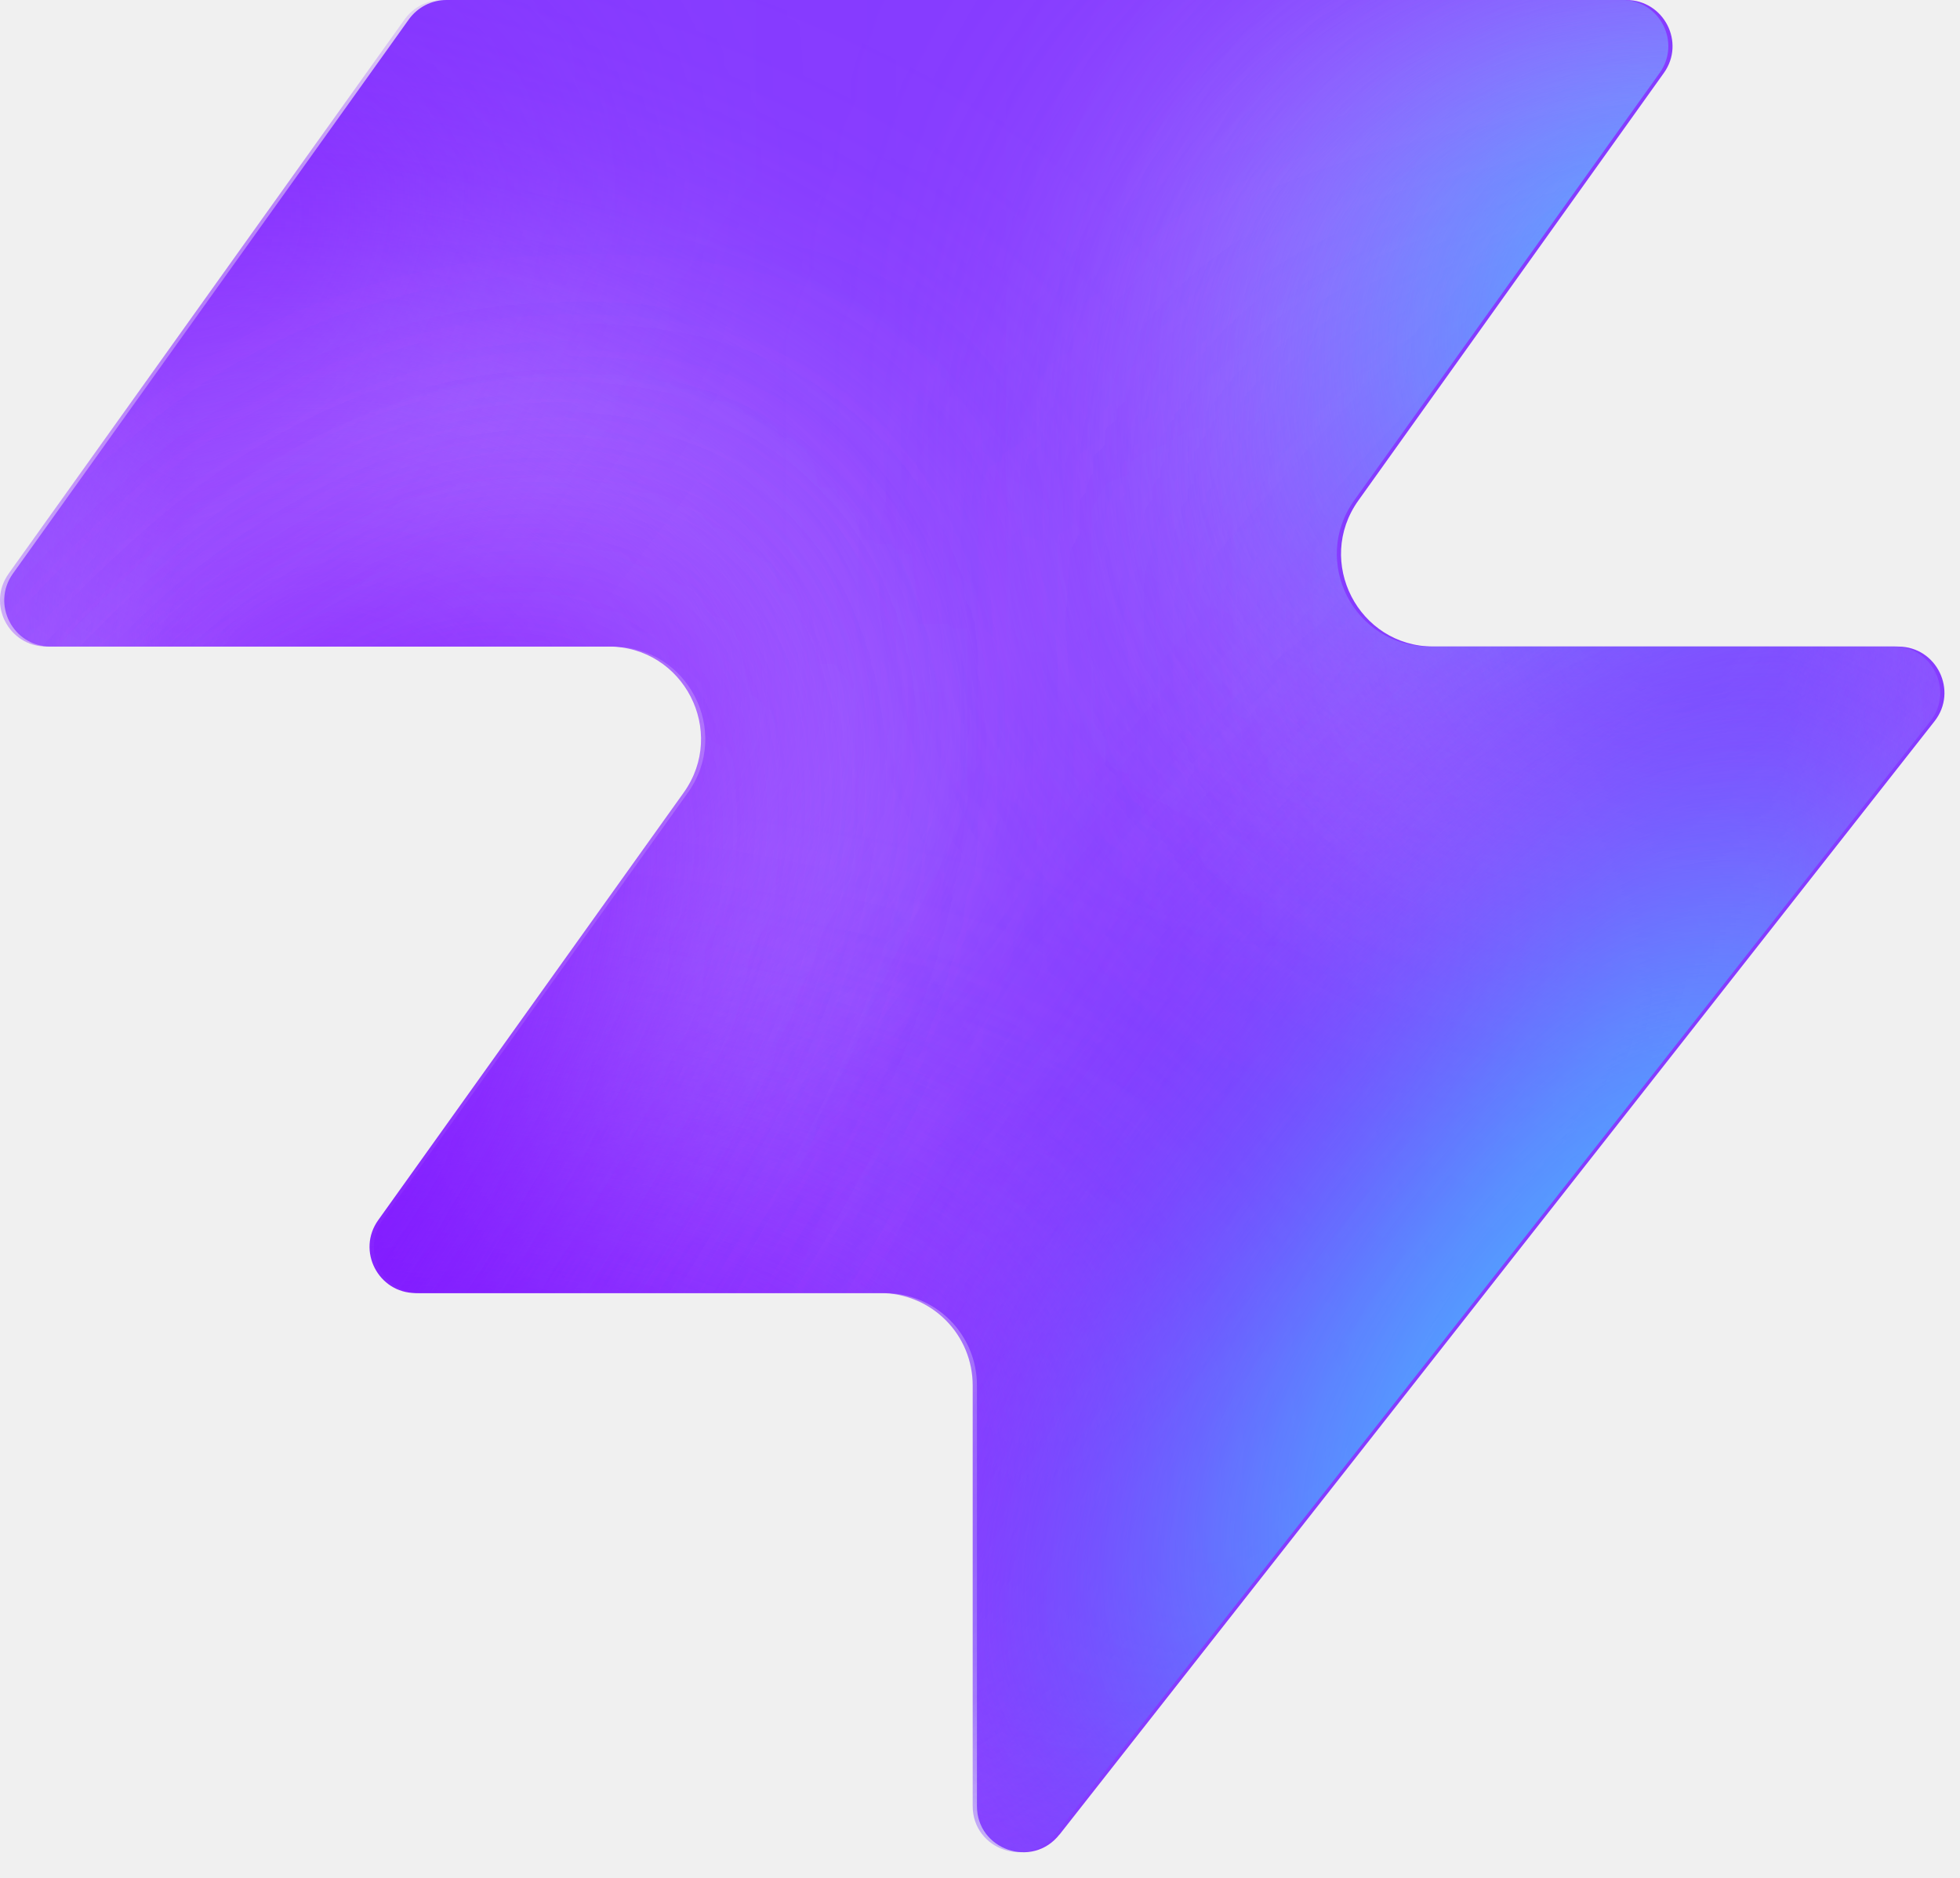
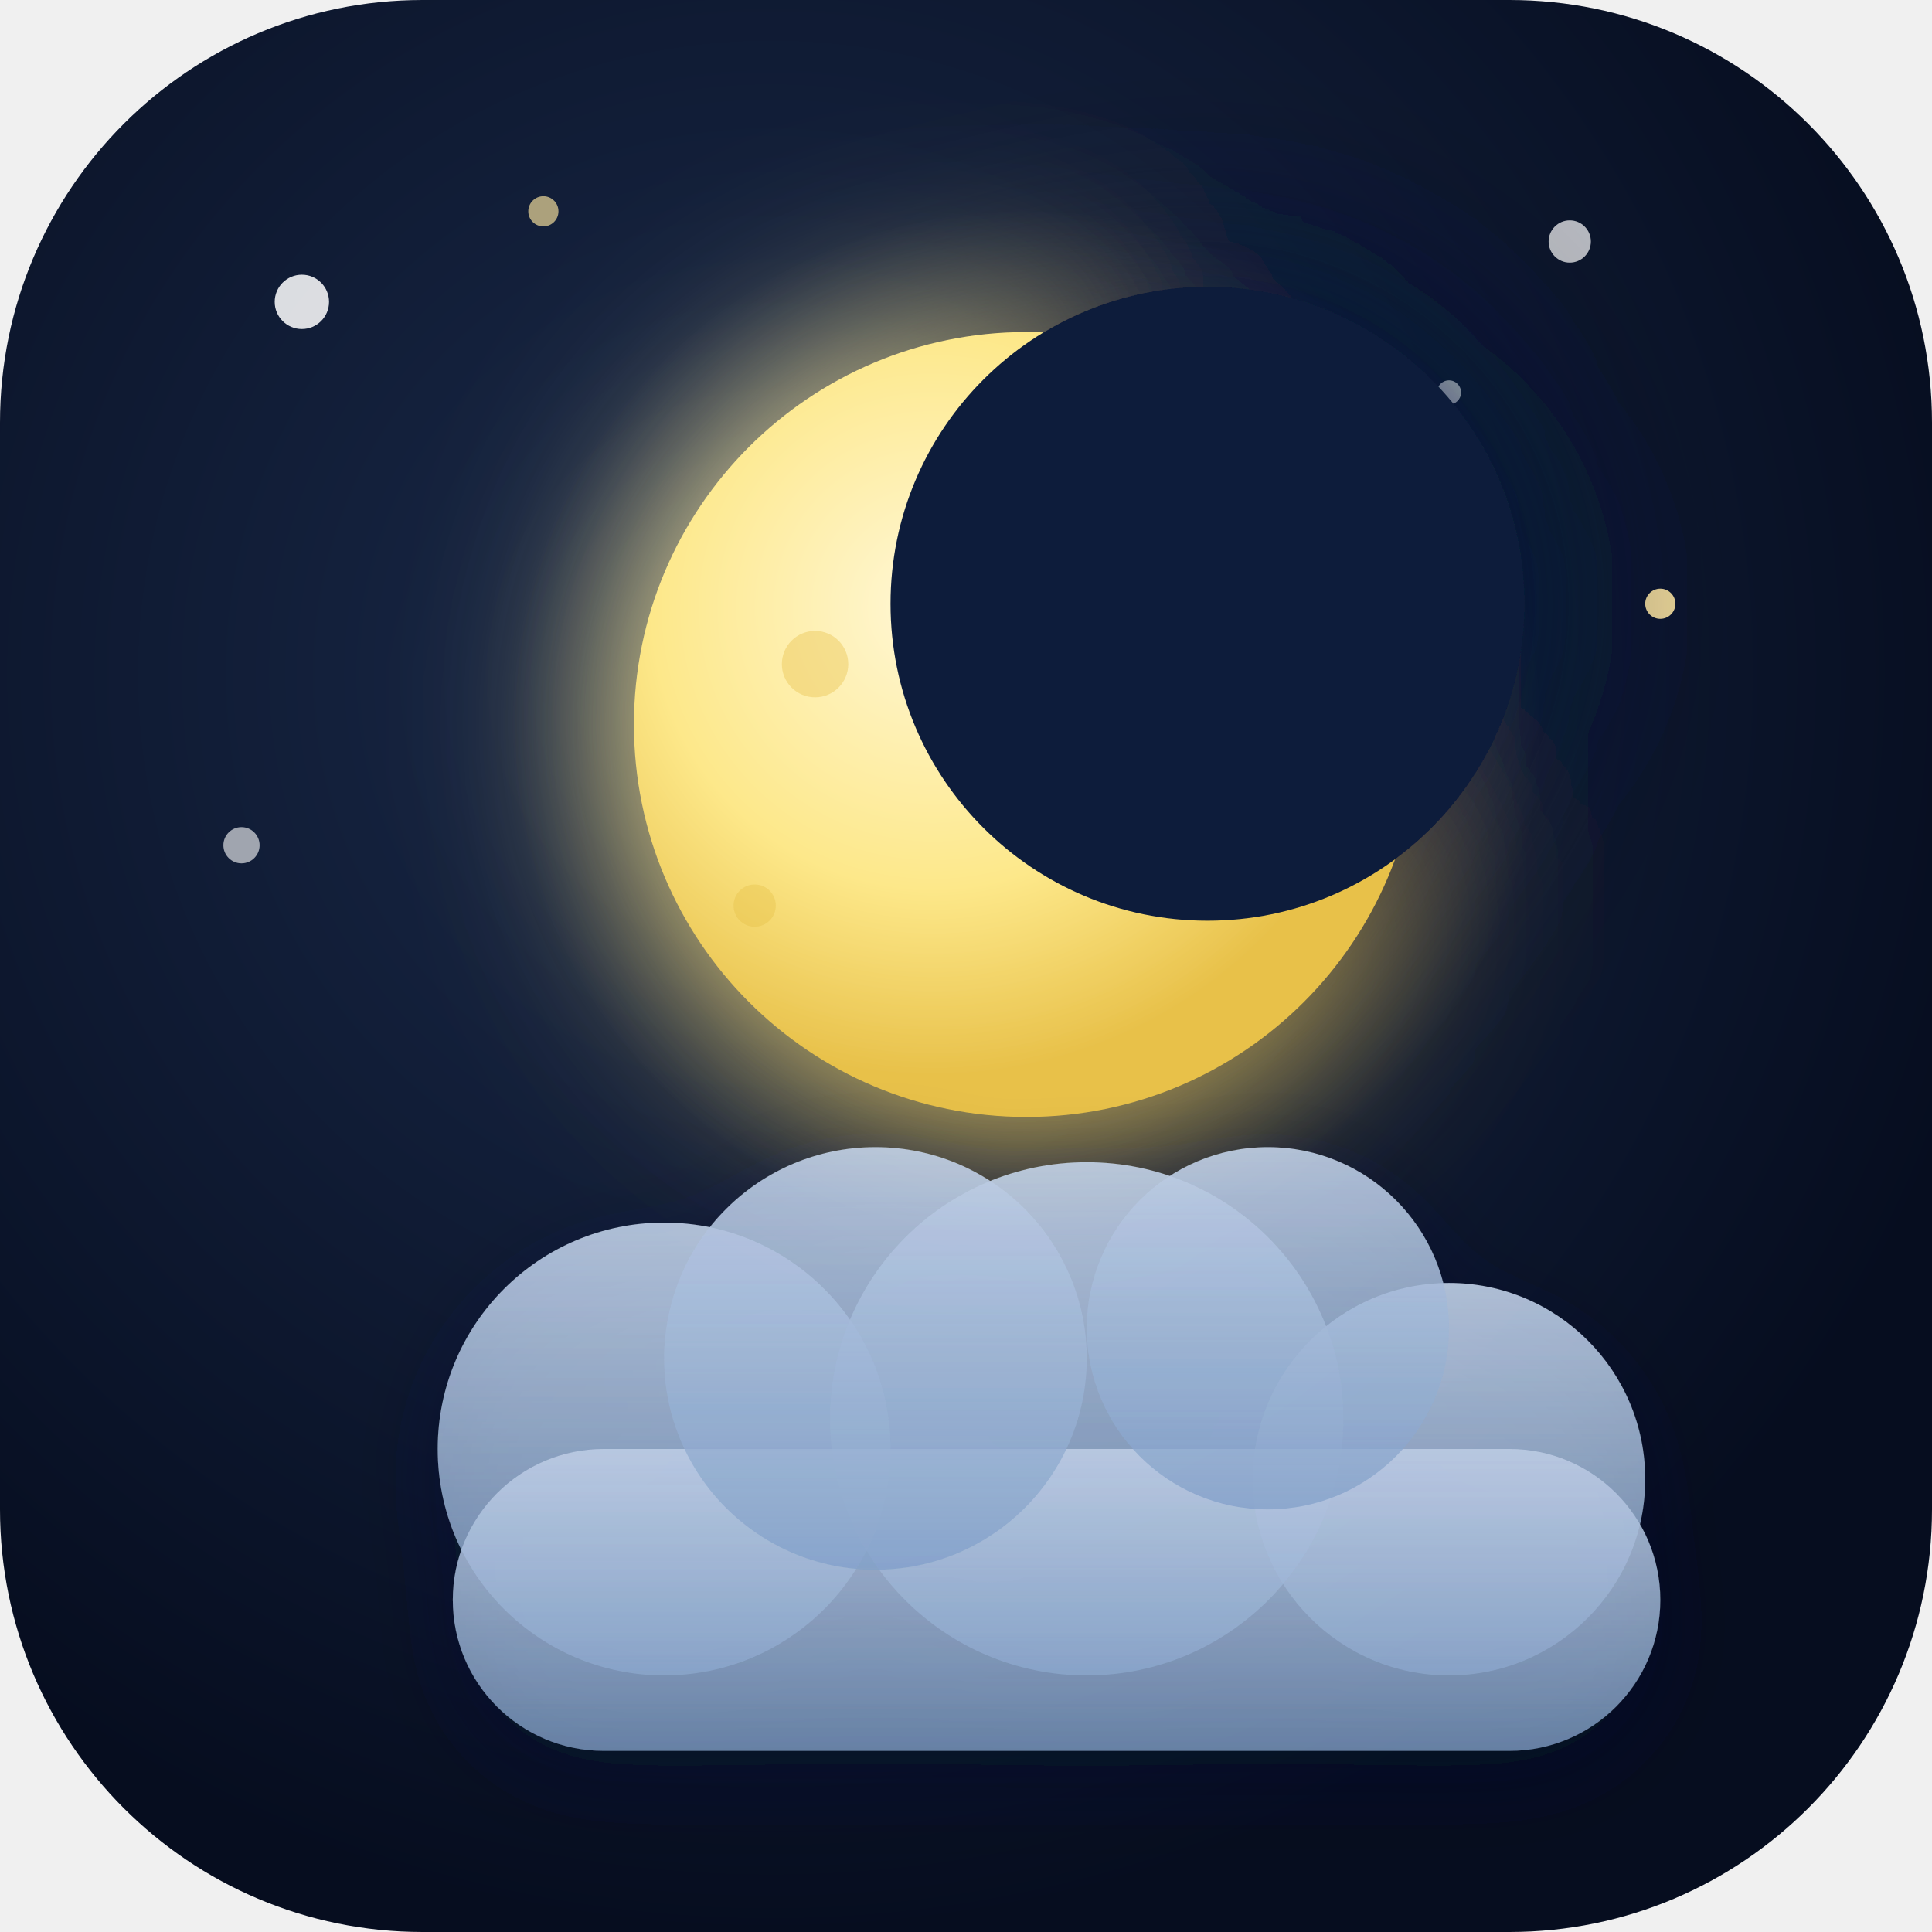
- <svg xmlns="http://www.w3.org/2000/svg" width="48" height="46" fill="none" viewBox="0 0 48 46">
-   <path fill="#863bff" d="M25.946 44.938c-.664.845-2.021.375-2.021-.698V33.937a2.26 2.26 0 0 0-2.262-2.262H10.287c-.92 0-1.456-1.04-.92-1.788l7.48-10.471c1.07-1.497 0-3.578-1.842-3.578H1.237c-.92 0-1.456-1.04-.92-1.788L10.013.474c.214-.297.556-.474.92-.474h28.894c.92 0 1.456 1.04.92 1.788l-7.48 10.471c-1.07 1.498 0 3.579 1.842 3.579h11.377c.943 0 1.473 1.088.89 1.83L25.947 44.94z" style="fill:#863bff;fill:color(display-p3 .525 .23 1);fill-opacity:1" />
-   <mask id="a" width="48" height="46" x="0" y="0" maskUnits="userSpaceOnUse" style="mask-type:alpha">
-     <path fill="#000" d="M25.842 44.938c-.664.844-2.021.375-2.021-.698V33.937a2.26 2.26 0 0 0-2.262-2.262H10.183c-.92 0-1.456-1.04-.92-1.788l7.48-10.471c1.07-1.498 0-3.579-1.842-3.579H1.133c-.92 0-1.456-1.04-.92-1.787L9.91.473c.214-.297.556-.474.92-.474h28.894c.92 0 1.456 1.04.92 1.788l-7.48 10.471c-1.07 1.498 0 3.578 1.842 3.578h11.377c.943 0 1.473 1.088.89 1.832L25.843 44.94z" style="fill:#000;fill-opacity:1" />
-   </mask>
-   <g mask="url(#a)">
-     <g filter="url(#b)">
-       <ellipse cx="5.508" cy="14.704" fill="#ede6ff" rx="5.508" ry="14.704" style="fill:#ede6ff;fill:color(display-p3 .927 .903 1);fill-opacity:1" transform="matrix(.00324 1 1 -.00324 -4.47 31.516)" />
-     </g>
-     <g filter="url(#c)">
-       <ellipse cx="10.399" cy="29.851" fill="#ede6ff" rx="10.399" ry="29.851" style="fill:#ede6ff;fill:color(display-p3 .927 .903 1);fill-opacity:1" transform="matrix(.00324 1 1 -.00324 -39.328 7.883)" />
-     </g>
-     <g filter="url(#d)">
-       <ellipse cx="5.508" cy="30.487" fill="#7e14ff" rx="5.508" ry="30.487" style="fill:#7e14ff;fill:color(display-p3 .492 .077 1);fill-opacity:1" transform="rotate(89.814 -25.913 -14.639)scale(1 -1)" />
-     </g>
-     <g filter="url(#e)">
-       <ellipse cx="5.508" cy="30.599" fill="#7e14ff" rx="5.508" ry="30.599" style="fill:#7e14ff;fill:color(display-p3 .492 .077 1);fill-opacity:1" transform="rotate(89.814 -32.644 -3.334)scale(1 -1)" />
-     </g>
-     <g filter="url(#f)">
-       <ellipse cx="5.508" cy="30.599" fill="#7e14ff" rx="5.508" ry="30.599" style="fill:#7e14ff;fill:color(display-p3 .492 .077 1);fill-opacity:1" transform="matrix(.00324 1 1 -.00324 -34.34 30.47)" />
-     </g>
-     <g filter="url(#g)">
-       <ellipse cx="14.072" cy="22.078" fill="#ede6ff" rx="14.072" ry="22.078" style="fill:#ede6ff;fill:color(display-p3 .927 .903 1);fill-opacity:1" transform="rotate(93.35 24.506 48.493)scale(-1 1)" />
-     </g>
-     <g filter="url(#h)">
-       <ellipse cx="3.47" cy="21.501" fill="#7e14ff" rx="3.47" ry="21.501" style="fill:#7e14ff;fill:color(display-p3 .492 .077 1);fill-opacity:1" transform="rotate(89.009 28.708 47.59)scale(-1 1)" />
-     </g>
-     <g filter="url(#i)">
-       <ellipse cx="3.47" cy="21.501" fill="#7e14ff" rx="3.47" ry="21.501" style="fill:#7e14ff;fill:color(display-p3 .492 .077 1);fill-opacity:1" transform="rotate(89.009 28.708 47.59)scale(-1 1)" />
-     </g>
-     <g filter="url(#j)">
-       <ellipse cx=".387" cy="8.972" fill="#7e14ff" rx="4.407" ry="29.108" style="fill:#7e14ff;fill:color(display-p3 .492 .077 1);fill-opacity:1" transform="rotate(39.51 .387 8.972)" />
-     </g>
-     <g filter="url(#k)">
-       <ellipse cx="47.523" cy="-6.092" fill="#7e14ff" rx="4.407" ry="29.108" style="fill:#7e14ff;fill:color(display-p3 .492 .077 1);fill-opacity:1" transform="rotate(37.892 47.523 -6.092)" />
-     </g>
-     <g filter="url(#l)">
-       <ellipse cx="41.412" cy="6.333" fill="#47bfff" rx="5.971" ry="9.665" style="fill:#47bfff;fill:color(display-p3 .28 .748 1);fill-opacity:1" transform="rotate(37.892 41.412 6.333)" />
-     </g>
-     <g filter="url(#m)">
-       <ellipse cx="-1.879" cy="38.332" fill="#7e14ff" rx="4.407" ry="29.108" style="fill:#7e14ff;fill:color(display-p3 .492 .077 1);fill-opacity:1" transform="rotate(37.892 -1.88 38.332)" />
-     </g>
-     <g filter="url(#n)">
-       <ellipse cx="-1.879" cy="38.332" fill="#7e14ff" rx="4.407" ry="29.108" style="fill:#7e14ff;fill:color(display-p3 .492 .077 1);fill-opacity:1" transform="rotate(37.892 -1.88 38.332)" />
-     </g>
-     <g filter="url(#o)">
-       <ellipse cx="35.651" cy="29.907" fill="#7e14ff" rx="4.407" ry="29.108" style="fill:#7e14ff;fill:color(display-p3 .492 .077 1);fill-opacity:1" transform="rotate(37.892 35.651 29.907)" />
-     </g>
-     <g filter="url(#p)">
-       <ellipse cx="38.418" cy="32.4" fill="#47bfff" rx="5.971" ry="15.297" style="fill:#47bfff;fill:color(display-p3 .28 .748 1);fill-opacity:1" transform="rotate(37.892 38.418 32.4)" />
-     </g>
-   </g>
+ <svg xmlns="http://www.w3.org/2000/svg" viewBox="0 0 64 64" width="64" height="64">
  <defs>
-     <filter id="b" width="60.045" height="41.654" x="-19.77" y="16.149" color-interpolation-filters="sRGB" filterUnits="userSpaceOnUse">
-       <feFlood flood-opacity="0" result="BackgroundImageFix" />
-       <feBlend in="SourceGraphic" in2="BackgroundImageFix" result="shape" />
-       <feGaussianBlur result="effect1_foregroundBlur_2002_17158" stdDeviation="7.659" />
+     <radialGradient id="bgGrad" cx="40%" cy="35%" r="65%">
+       <stop offset="0%" stop-color="#1a2a4a" />
+       <stop offset="100%" stop-color="#060d1f" />
+     </radialGradient>
+     <radialGradient id="moonGlow" cx="50%" cy="50%" r="50%">
+       <stop offset="0%" stop-color="#ffe8a0" stop-opacity="0.55" />
+       <stop offset="100%" stop-color="#ffe8a0" stop-opacity="0" />
+     </radialGradient>
+     <radialGradient id="moonSurface" cx="38%" cy="35%" r="60%">
+       <stop offset="0%" stop-color="#fff7d6" />
+       <stop offset="60%" stop-color="#fde88a" />
+       <stop offset="100%" stop-color="#e8c14a" />
+     </radialGradient>
+     <linearGradient id="cloudGrad" x1="0%" y1="0%" x2="0%" y2="100%">
+       <stop offset="0%" stop-color="#c8d8f0" stop-opacity="0.92" />
+       <stop offset="100%" stop-color="#8aaad4" stop-opacity="0.75" />
+     </linearGradient>
+     <filter id="cloudShadow" x="-20%" y="-20%" width="140%" height="140%">
+       <feDropShadow dx="0" dy="1" stdDeviation="1.5" flood-color="#0a1a3a" flood-opacity="0.4" />
    </filter>
-     <filter id="c" width="90.34" height="51.437" x="-54.613" y="-7.533" color-interpolation-filters="sRGB" filterUnits="userSpaceOnUse">
-       <feFlood flood-opacity="0" result="BackgroundImageFix" />
-       <feBlend in="SourceGraphic" in2="BackgroundImageFix" result="shape" />
-       <feGaussianBlur result="effect1_foregroundBlur_2002_17158" stdDeviation="7.659" />
-     </filter>
-     <filter id="d" width="79.355" height="29.4" x="-49.64" y="2.03" color-interpolation-filters="sRGB" filterUnits="userSpaceOnUse">
-       <feFlood flood-opacity="0" result="BackgroundImageFix" />
-       <feBlend in="SourceGraphic" in2="BackgroundImageFix" result="shape" />
-       <feGaussianBlur result="effect1_foregroundBlur_2002_17158" stdDeviation="4.596" />
-     </filter>
-     <filter id="e" width="79.579" height="29.4" x="-45.045" y="20.029" color-interpolation-filters="sRGB" filterUnits="userSpaceOnUse">
-       <feFlood flood-opacity="0" result="BackgroundImageFix" />
-       <feBlend in="SourceGraphic" in2="BackgroundImageFix" result="shape" />
-       <feGaussianBlur result="effect1_foregroundBlur_2002_17158" stdDeviation="4.596" />
-     </filter>
-     <filter id="f" width="79.579" height="29.4" x="-43.513" y="21.178" color-interpolation-filters="sRGB" filterUnits="userSpaceOnUse">
-       <feFlood flood-opacity="0" result="BackgroundImageFix" />
-       <feBlend in="SourceGraphic" in2="BackgroundImageFix" result="shape" />
-       <feGaussianBlur result="effect1_foregroundBlur_2002_17158" stdDeviation="4.596" />
-     </filter>
-     <filter id="g" width="74.749" height="58.852" x="15.756" y="-17.901" color-interpolation-filters="sRGB" filterUnits="userSpaceOnUse">
-       <feFlood flood-opacity="0" result="BackgroundImageFix" />
-       <feBlend in="SourceGraphic" in2="BackgroundImageFix" result="shape" />
-       <feGaussianBlur result="effect1_foregroundBlur_2002_17158" stdDeviation="7.659" />
-     </filter>
-     <filter id="h" width="61.377" height="25.362" x="23.548" y="2.284" color-interpolation-filters="sRGB" filterUnits="userSpaceOnUse">
-       <feFlood flood-opacity="0" result="BackgroundImageFix" />
-       <feBlend in="SourceGraphic" in2="BackgroundImageFix" result="shape" />
-       <feGaussianBlur result="effect1_foregroundBlur_2002_17158" stdDeviation="4.596" />
-     </filter>
-     <filter id="i" width="61.377" height="25.362" x="23.548" y="2.284" color-interpolation-filters="sRGB" filterUnits="userSpaceOnUse">
-       <feFlood flood-opacity="0" result="BackgroundImageFix" />
-       <feBlend in="SourceGraphic" in2="BackgroundImageFix" result="shape" />
-       <feGaussianBlur result="effect1_foregroundBlur_2002_17158" stdDeviation="4.596" />
-     </filter>
-     <filter id="j" width="56.045" height="63.649" x="-27.636" y="-22.853" color-interpolation-filters="sRGB" filterUnits="userSpaceOnUse">
-       <feFlood flood-opacity="0" result="BackgroundImageFix" />
-       <feBlend in="SourceGraphic" in2="BackgroundImageFix" result="shape" />
-       <feGaussianBlur result="effect1_foregroundBlur_2002_17158" stdDeviation="4.596" />
-     </filter>
-     <filter id="k" width="54.814" height="64.646" x="20.116" y="-38.415" color-interpolation-filters="sRGB" filterUnits="userSpaceOnUse">
-       <feFlood flood-opacity="0" result="BackgroundImageFix" />
-       <feBlend in="SourceGraphic" in2="BackgroundImageFix" result="shape" />
-       <feGaussianBlur result="effect1_foregroundBlur_2002_17158" stdDeviation="4.596" />
-     </filter>
-     <filter id="l" width="33.541" height="35.313" x="24.641" y="-11.323" color-interpolation-filters="sRGB" filterUnits="userSpaceOnUse">
-       <feFlood flood-opacity="0" result="BackgroundImageFix" />
-       <feBlend in="SourceGraphic" in2="BackgroundImageFix" result="shape" />
-       <feGaussianBlur result="effect1_foregroundBlur_2002_17158" stdDeviation="4.596" />
-     </filter>
-     <filter id="m" width="54.814" height="64.646" x="-29.286" y="6.009" color-interpolation-filters="sRGB" filterUnits="userSpaceOnUse">
-       <feFlood flood-opacity="0" result="BackgroundImageFix" />
-       <feBlend in="SourceGraphic" in2="BackgroundImageFix" result="shape" />
-       <feGaussianBlur result="effect1_foregroundBlur_2002_17158" stdDeviation="4.596" />
-     </filter>
-     <filter id="n" width="54.814" height="64.646" x="-29.286" y="6.009" color-interpolation-filters="sRGB" filterUnits="userSpaceOnUse">
-       <feFlood flood-opacity="0" result="BackgroundImageFix" />
-       <feBlend in="SourceGraphic" in2="BackgroundImageFix" result="shape" />
-       <feGaussianBlur result="effect1_foregroundBlur_2002_17158" stdDeviation="4.596" />
-     </filter>
-     <filter id="o" width="54.814" height="64.646" x="8.244" y="-2.416" color-interpolation-filters="sRGB" filterUnits="userSpaceOnUse">
-       <feFlood flood-opacity="0" result="BackgroundImageFix" />
-       <feBlend in="SourceGraphic" in2="BackgroundImageFix" result="shape" />
-       <feGaussianBlur result="effect1_foregroundBlur_2002_17158" stdDeviation="4.596" />
-     </filter>
-     <filter id="p" width="39.409" height="43.623" x="18.713" y="10.588" color-interpolation-filters="sRGB" filterUnits="userSpaceOnUse">
-       <feFlood flood-opacity="0" result="BackgroundImageFix" />
-       <feBlend in="SourceGraphic" in2="BackgroundImageFix" result="shape" />
-       <feGaussianBlur result="effect1_foregroundBlur_2002_17158" stdDeviation="4.596" />
+     <filter id="glowFilter" x="-40%" y="-40%" width="180%" height="180%">
+       <feGaussianBlur stdDeviation="3.5" result="blur" />
+       <feMerge>
+         <feMergeNode in="blur" />
+         <feMergeNode in="SourceGraphic" />
+       </feMerge>
    </filter>
  </defs>
+   <rect width="64" height="64" rx="14" fill="url(#bgGrad)" />
+   <circle cx="10" cy="10" r="0.9" fill="#ffffff" opacity="0.85" />
+   <circle cx="52" cy="8" r="0.7" fill="#ffffff" opacity="0.7" />
+   <circle cx="55" cy="20" r="0.5" fill="#ffe8a0" opacity="0.9" />
+   <circle cx="8" cy="28" r="0.6" fill="#ffffff" opacity="0.6" />
+   <circle cx="48" cy="13" r="0.4" fill="#ffffff" opacity="0.75" />
+   <circle cx="18" cy="7" r="0.5" fill="#ffe8a0" opacity="0.65" />
+   <circle cx="34" cy="24" r="17" fill="url(#moonGlow)" />
+   <g filter="url(#glowFilter)">
+     <circle cx="34" cy="24" r="13" fill="url(#moonSurface)" />
+     <circle cx="40" cy="20" r="10.5" fill="#0e1d3a" />
+   </g>
+   <circle cx="27" cy="22" r="1.1" fill="#e8c14a" opacity="0.4" />
+   <circle cx="25" cy="30" r="0.7" fill="#e0b83a" opacity="0.3" />
+   <g filter="url(#cloudShadow)" opacity="0.93">
+     <circle cx="22" cy="48" r="7.5" fill="url(#cloudGrad)" />
+     <circle cx="36" cy="47" r="8.5" fill="url(#cloudGrad)" />
+     <circle cx="48" cy="49" r="6.5" fill="url(#cloudGrad)" />
+     <rect x="15" y="48" width="40" height="10" rx="5" fill="url(#cloudGrad)" />
+     <circle cx="29" cy="45" r="7" fill="url(#cloudGrad)" />
+     <circle cx="42" cy="44" r="6" fill="url(#cloudGrad)" />
+   </g>
</svg>
